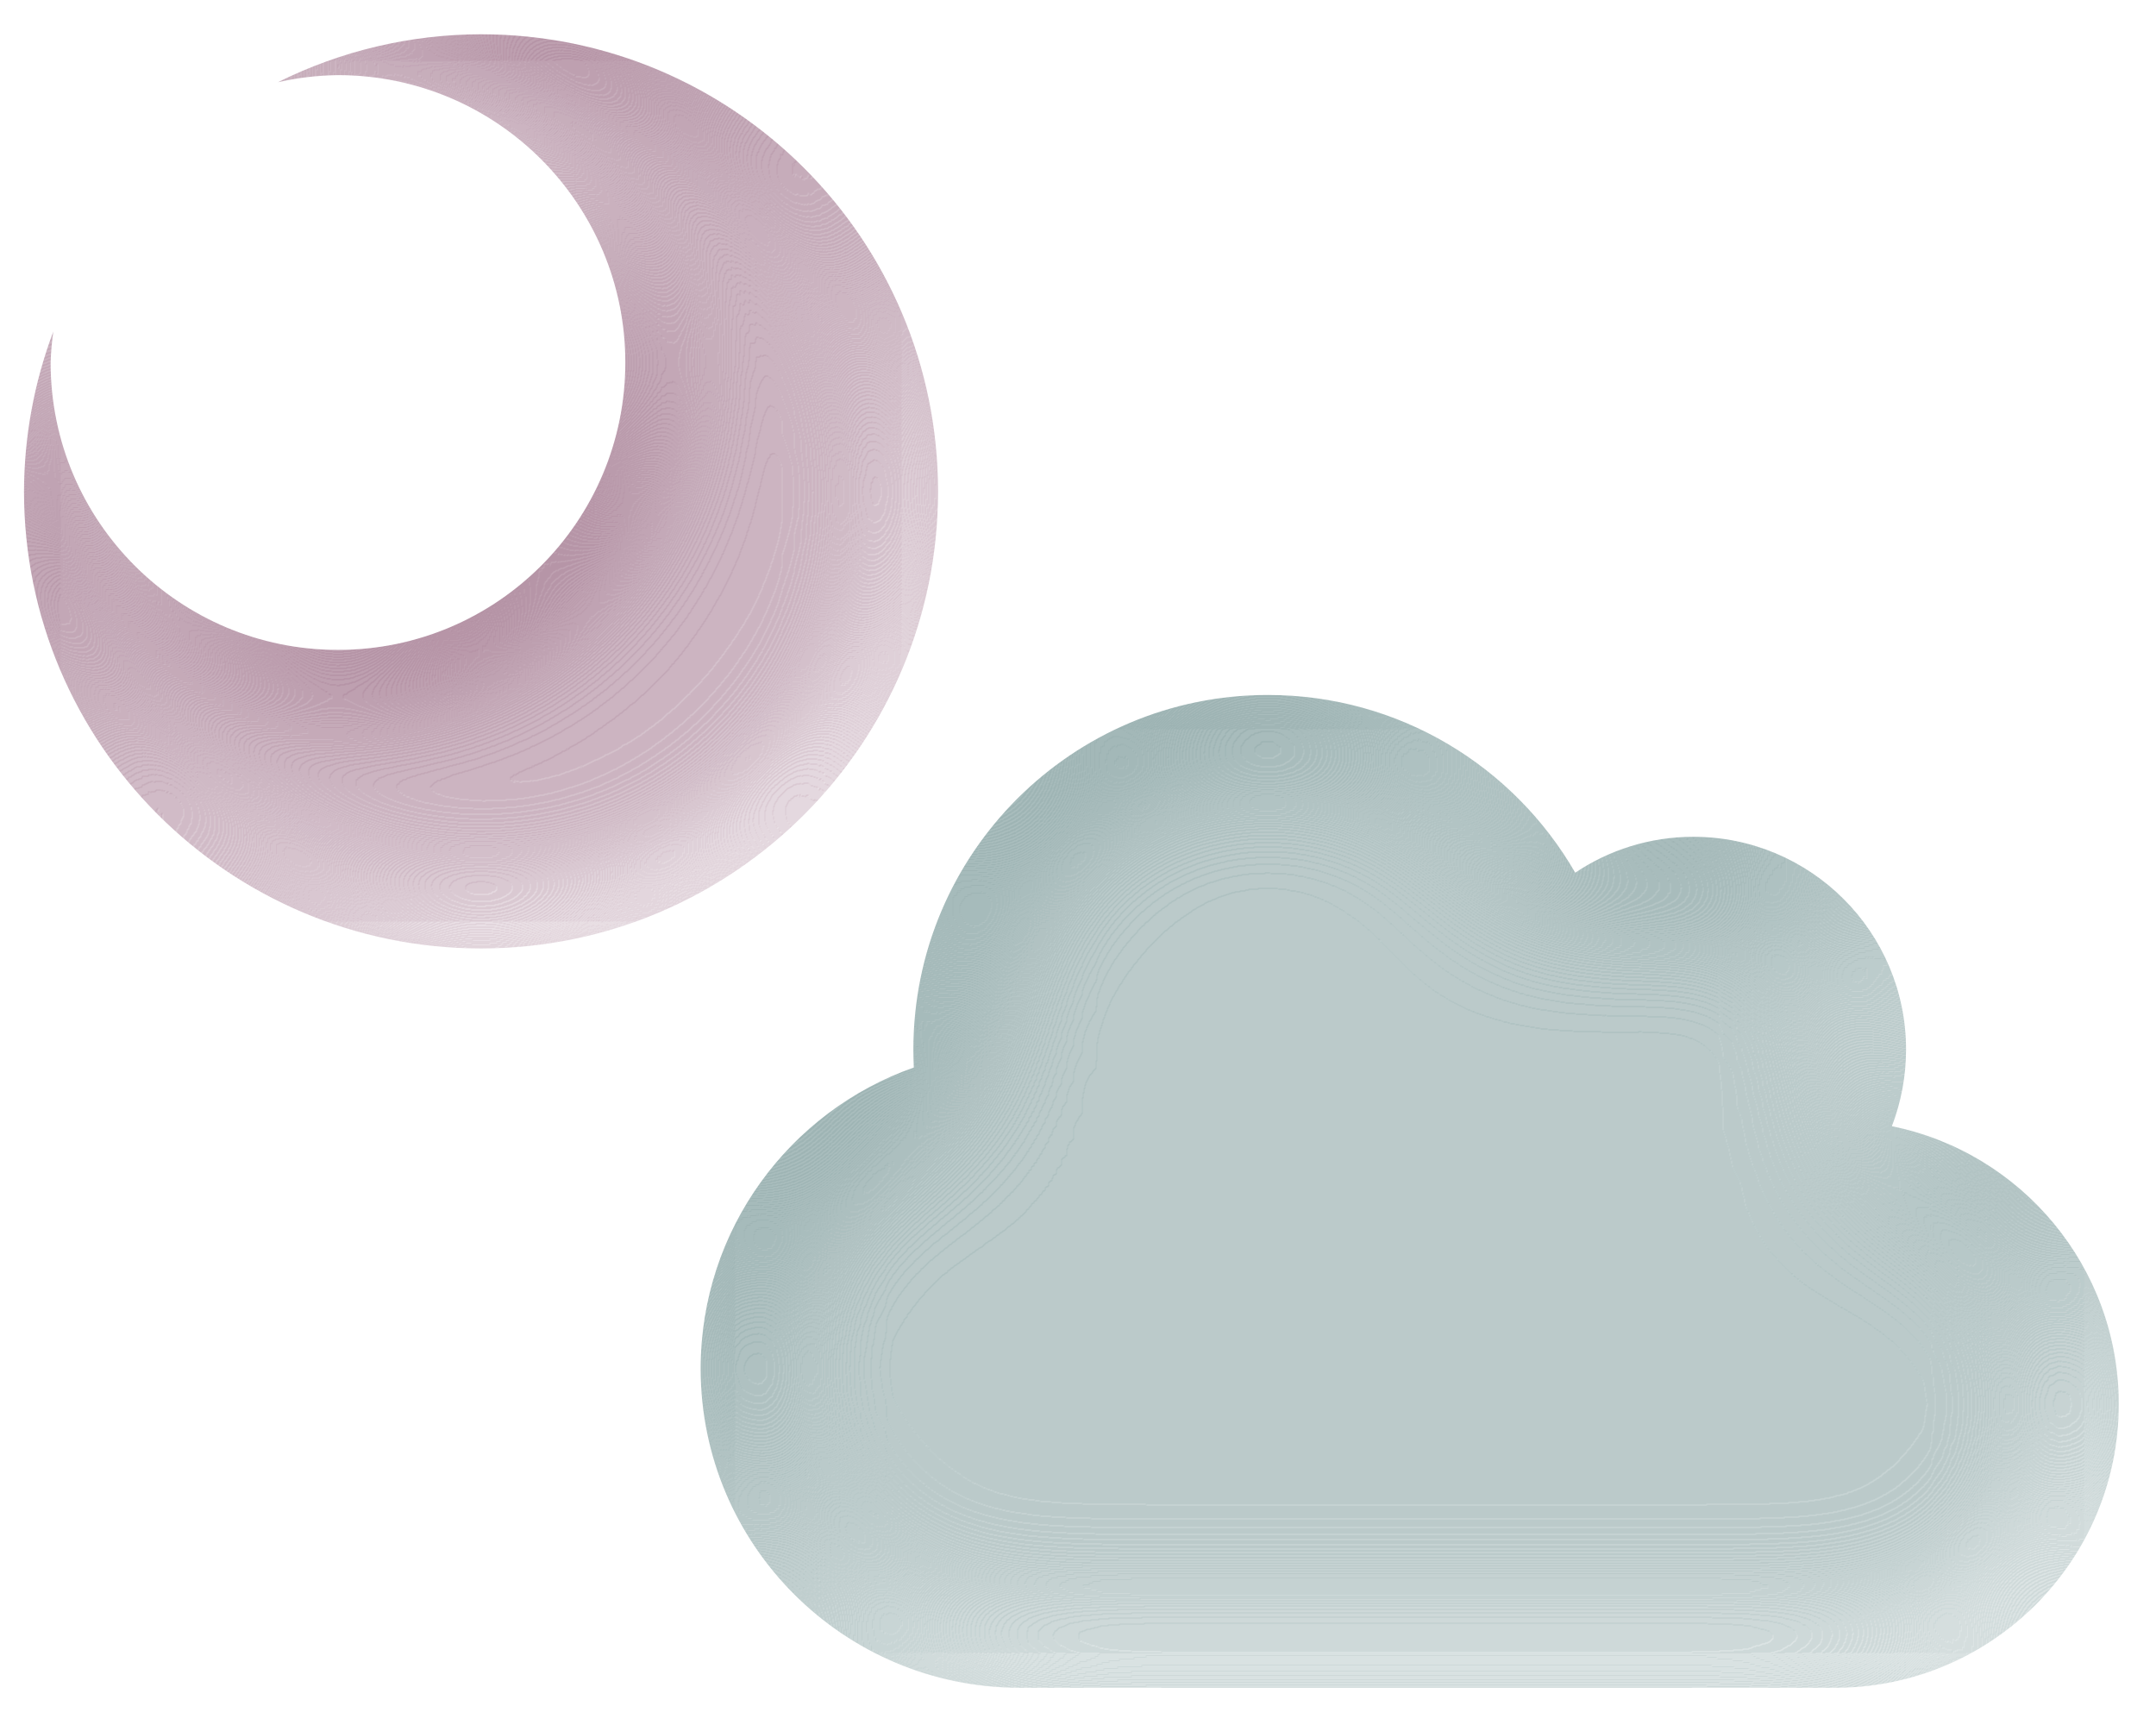
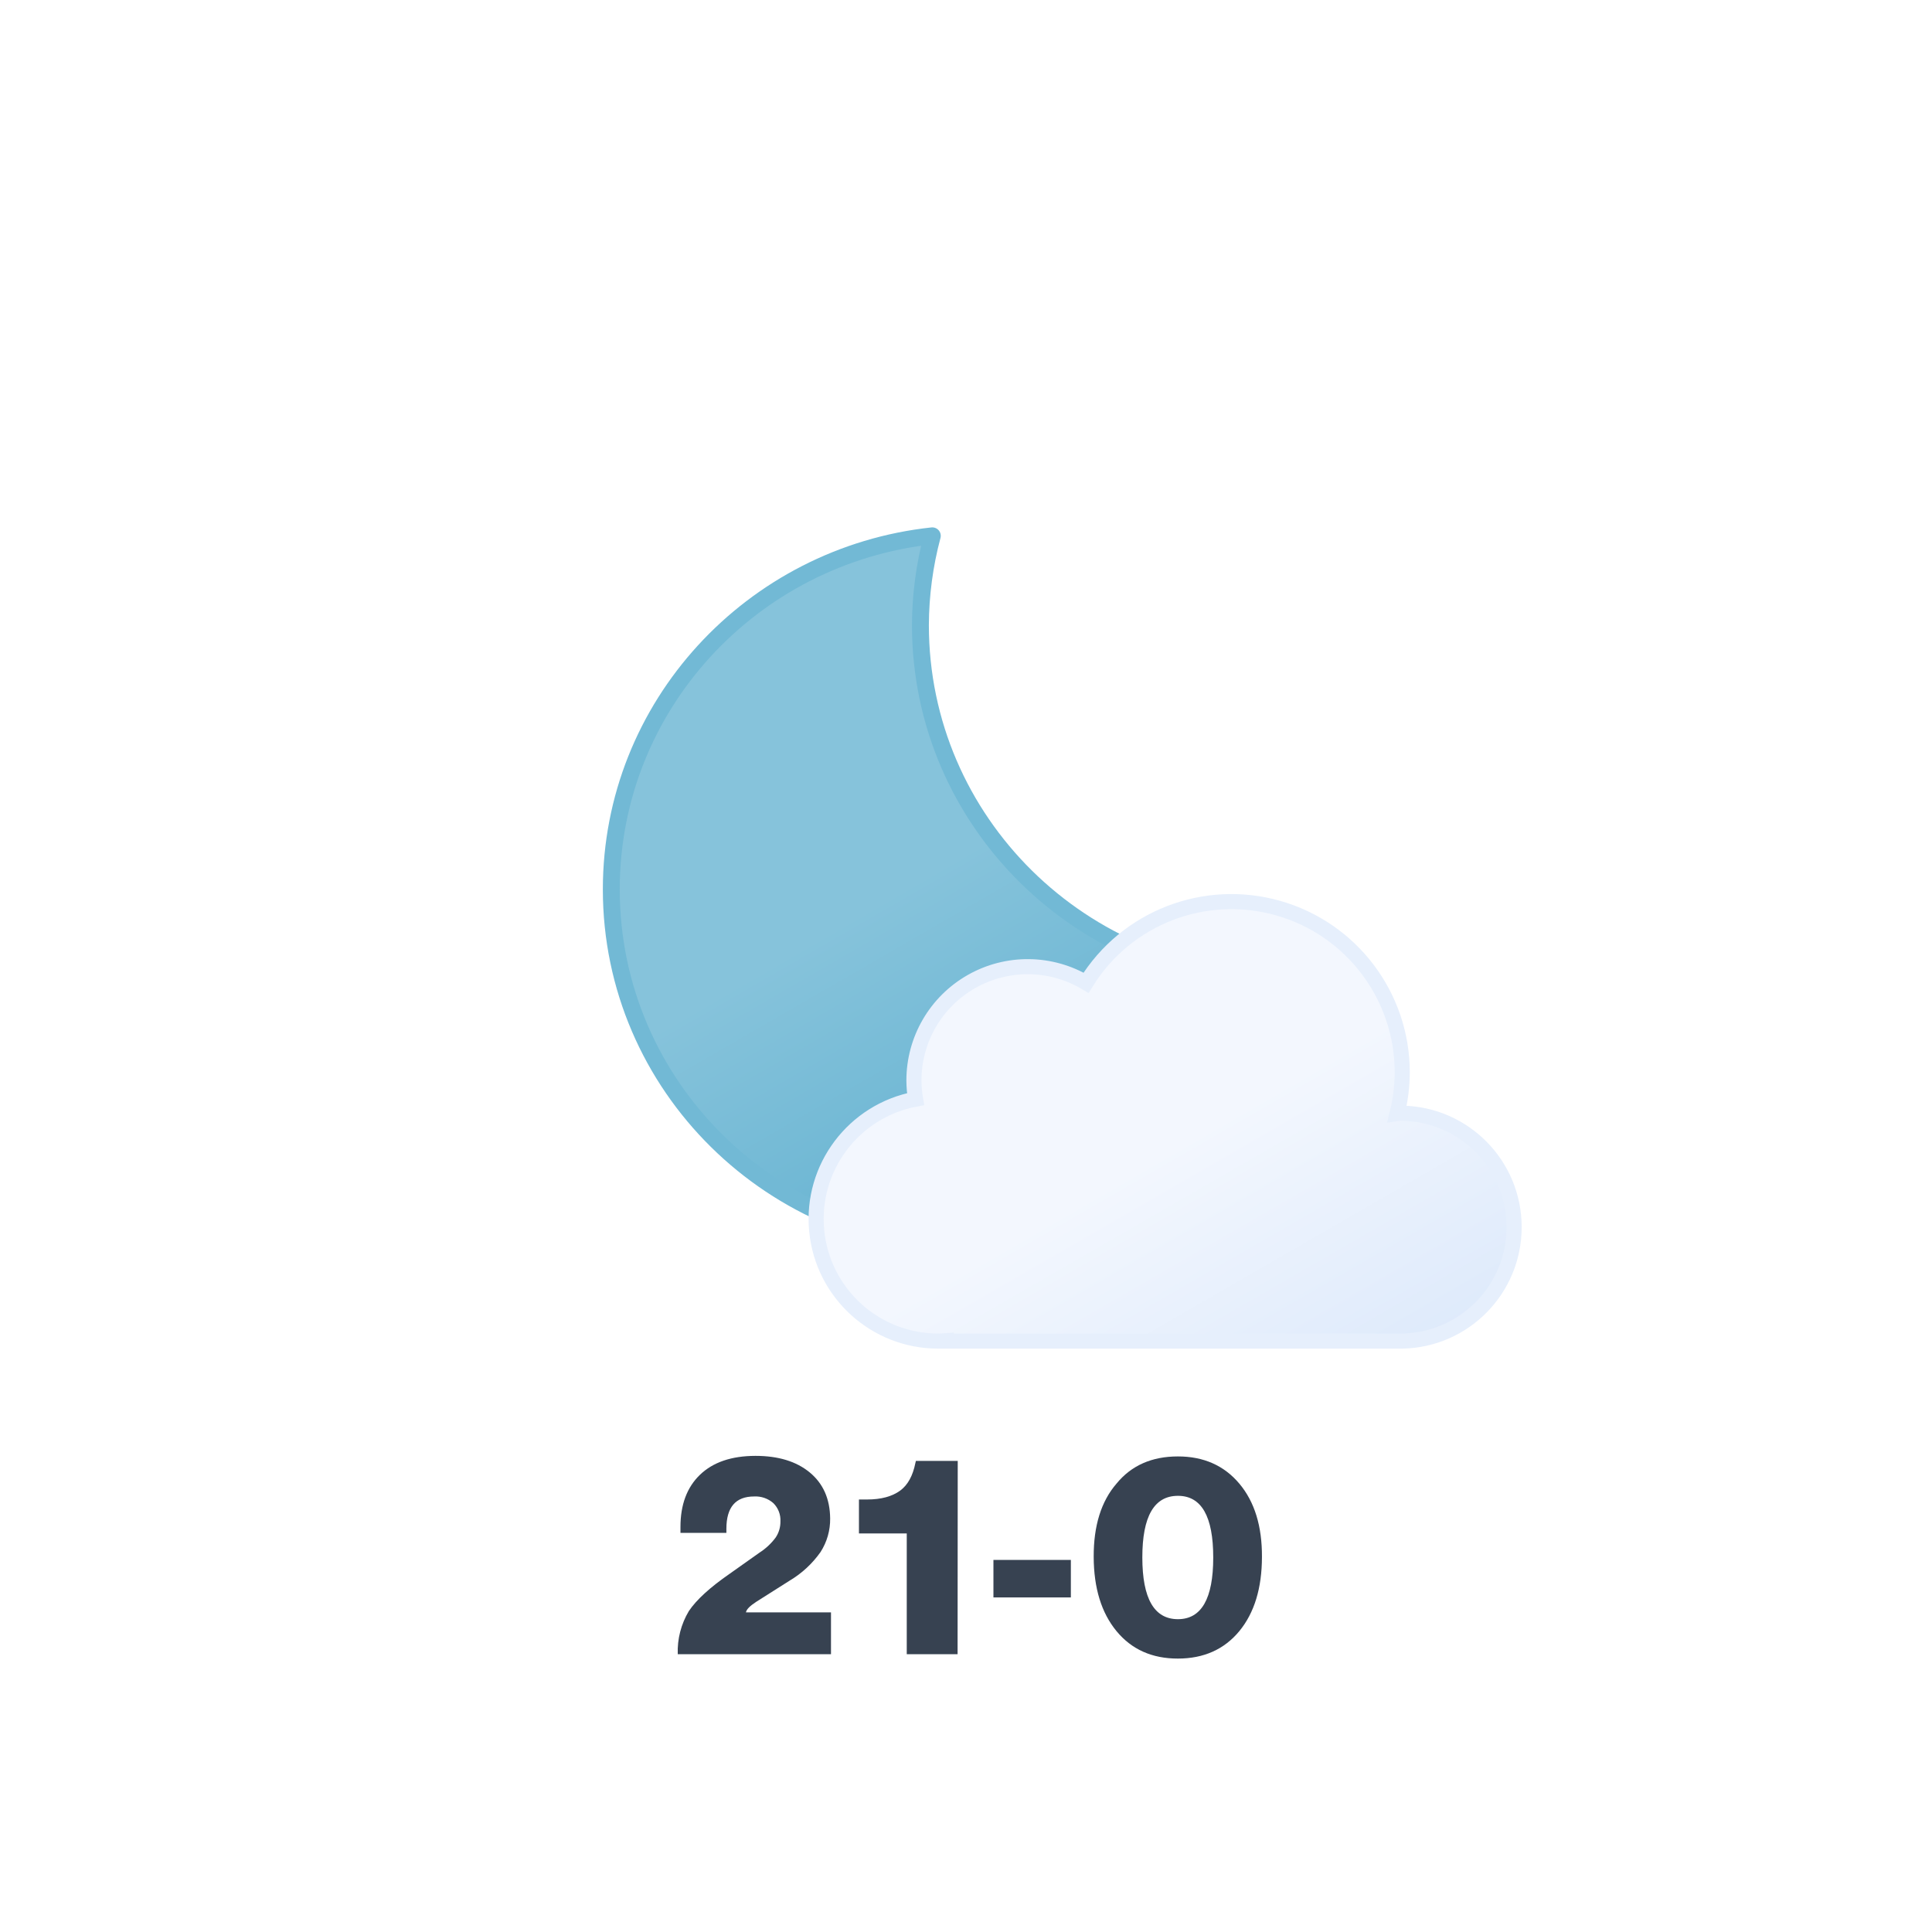
- <svg xmlns="http://www.w3.org/2000/svg" fill="hsl(200, 100%, 20%)" viewBox="0 0 640 512" version="1.1" id="svg32993" xml:space="preserve">
-   <defs id="defs32997">
-     <filter style="color-interpolation-filters:sRGB;" id="filter2744" x="-0.373" y="-0.533" width="1.756" height="2.08">
-       <feColorMatrix values="0 0 0 0 0 0 0 0 0 0 0 0 0 0 0 0.21 0.72 0.07 0 0" result="result1" id="feColorMatrix2716" />
-       <feColorMatrix values="1 0 0 0 0 0 1 0 0 0 0 0 1 0 0 0 0 0 2 0" result="result9" id="feColorMatrix2718" />
-       <feComposite in2="result9" in="SourceGraphic" operator="in" result="result4" id="feComposite2720" />
-       <feFlood result="result2" flood-color="rgb(0,0,0)" id="feFlood2722" />
-       <feComposite in2="result9" operator="in" result="result10" id="feComposite2724" />
-       <feComposite in2="result4" operator="atop" id="feComposite2726" />
-       <feGaussianBlur stdDeviation="96.514" result="result8" id="feGaussianBlur2728" />
-       <feOffset dx="3" dy="3" result="result3" in="result8" id="feOffset2730" />
-       <feFlood flood-opacity="1" flood-color="rgb(219,173,62)" result="result5" id="feFlood2732" />
-       <feMerge result="result6" id="feMerge2740">
-         <feMergeNode in="result5" id="feMergeNode2734" />
-         <feMergeNode in="result3" id="feMergeNode2736" />
-         <feMergeNode in="result4" id="feMergeNode2738" />
-       </feMerge>
-       <feComposite in2="SourceGraphic" operator="in" result="fbSourceGraphic" id="feComposite2742" />
-       <feColorMatrix result="fbSourceGraphicAlpha" in="fbSourceGraphic" values="0 0 0 -1 0 0 0 0 -1 0 0 0 0 -1 0 0 0 0 1 0" id="feColorMatrix2754" />
-       <feOffset id="feOffset2756" dy="3" dx="3" in="fbSourceGraphic" />
-       <feGaussianBlur id="feGaussianBlur2758" stdDeviation="3" result="blur" />
-       <feFlood id="feFlood2760" flood-color="rgb(0,0,0)" flood-opacity="1" result="flood" />
-       <feComposite in2="fbSourceGraphic" id="feComposite2762" in="flood" operator="in" result="composite" />
-       <feBlend in2="composite" id="feBlend2764" in="blur" mode="normal" />
-     </filter>
-     <filter style="color-interpolation-filters:sRGB;" id="filter1976" x="-0.026" y="-0.038" width="1.052" height="1.075">
-       <feColorMatrix type="saturate" in="SourceGraphic" result="result1" id="feColorMatrix1966" values="0.489" />
-       <feGaussianBlur stdDeviation="34.594" in="SourceAlpha" id="feGaussianBlur1968" />
-       <feSpecularLighting specularExponent="8" specularConstant="3.915" surfaceScale="3.285" id="feSpecularLighting1972">
-         <feDistantLight azimuth="58" elevation="17" id="feDistantLight1970" />
-       </feSpecularLighting>
-       <feComposite in2="result1" operator="atop" id="feComposite1974" />
-     </filter>
-     <filter style="color-interpolation-filters:sRGB;" id="filter2744-3" x="-0.373" y="-0.533" width="1.756" height="2.08">
-       <feColorMatrix values="0 0 0 0 0 0 0 0 0 0 0 0 0 0 0 0.21 0.72 0.07 0 0" result="result1" id="feColorMatrix2716-6" />
-       <feColorMatrix values="1 0 0 0 0 0 1 0 0 0 0 0 1 0 0 0 0 0 2 0" result="result9" id="feColorMatrix2718-7" />
-       <feComposite in2="result9" in="SourceGraphic" operator="in" result="result4" id="feComposite2720-5" />
-       <feFlood result="result2" flood-color="rgb(0,0,0)" id="feFlood2722-3" />
-       <feComposite in2="result9" operator="in" result="result10" id="feComposite2724-5" />
-       <feComposite in2="result4" operator="atop" id="feComposite2726-6" />
-       <feGaussianBlur stdDeviation="96.514" result="result8" id="feGaussianBlur2728-2" />
-       <feOffset dx="3" dy="3" result="result3" in="result8" id="feOffset2730-9" />
-       <feFlood flood-opacity="1" flood-color="rgb(219,173,62)" result="result5" id="feFlood2732-1" />
-       <feMerge result="result6" id="feMerge2740-2">
-         <feMergeNode in="result5" id="feMergeNode2734-7" />
-         <feMergeNode in="result3" id="feMergeNode2736-0" />
-         <feMergeNode in="result4" id="feMergeNode2738-9" />
-       </feMerge>
-       <feComposite in2="SourceGraphic" operator="in" result="fbSourceGraphic" id="feComposite2742-3" />
-       <feColorMatrix result="fbSourceGraphicAlpha" in="fbSourceGraphic" values="0 0 0 -1 0 0 0 0 -1 0 0 0 0 -1 0 0 0 0 1 0" id="feColorMatrix2754-6" />
-       <feOffset id="feOffset2756-0" dy="3" dx="3" in="fbSourceGraphic" />
-       <feGaussianBlur id="feGaussianBlur2758-6" stdDeviation="3" result="blur" />
-       <feFlood id="feFlood2760-2" flood-color="rgb(0,0,0)" flood-opacity="1" result="flood" />
-       <feComposite in2="fbSourceGraphic" id="feComposite2762-6" in="flood" operator="in" result="composite" />
-       <feBlend in2="composite" id="feBlend2764-1" in="blur" mode="normal" />
-     </filter>
-     <filter style="color-interpolation-filters:sRGB;" id="filter1976-8" x="-0.026" y="-0.038" width="1.052" height="1.075">
-       <feColorMatrix type="saturate" in="SourceGraphic" result="result1" id="feColorMatrix1966-7" values="0.489" />
-       <feGaussianBlur stdDeviation="34.594" in="SourceAlpha" id="feGaussianBlur1968-9" />
-       <feSpecularLighting specularExponent="8" specularConstant="3.915" surfaceScale="3.285" id="feSpecularLighting1972-2">
-         <feDistantLight azimuth="58" elevation="17" id="feDistantLight1970-0" />
-       </feSpecularLighting>
-       <feComposite in2="result1" operator="atop" id="feComposite1974-2" />
-     </filter>
-     <filter style="color-interpolation-filters:sRGB" id="filter1976-8-7" x="-0.026" y="-0.038" width="1.052" height="1.075">
-       <feColorMatrix type="saturate" in="SourceGraphic" result="result1" id="feColorMatrix1966-7-5" values="0.489" />
-       <feGaussianBlur stdDeviation="34.594" in="SourceAlpha" id="feGaussianBlur1968-9-9" />
-       <feSpecularLighting specularExponent="8" specularConstant="3.915" surfaceScale="3.285" id="feSpecularLighting1972-2-2">
-         <feDistantLight azimuth="58" elevation="17" id="feDistantLight1970-0-2" />
-       </feSpecularLighting>
-       <feComposite in2="result1" operator="atop" id="feComposite1974-2-8" />
-     </filter>
-     <filter style="color-interpolation-filters:sRGB" id="filter1976-7" x="-0.026" y="-0.038" width="1.052" height="1.075">
-       <feColorMatrix type="saturate" in="SourceGraphic" result="result1" id="feColorMatrix1966-5" values="0.489" />
-       <feGaussianBlur stdDeviation="34.594" in="SourceAlpha" id="feGaussianBlur1968-3" />
-       <feSpecularLighting specularExponent="8" specularConstant="3.915" surfaceScale="3.285" id="feSpecularLighting1972-5">
-         <feDistantLight azimuth="58" elevation="17" id="feDistantLight1970-6" />
-       </feSpecularLighting>
-       <feComposite in2="result1" operator="atop" id="feComposite1974-2-2" />
-     </filter>
-     <filter style="color-interpolation-filters:sRGB" id="filter1976-8-70" x="-0.026" y="-0.038" width="1.052" height="1.075">
-       <feColorMatrix type="saturate" in="SourceGraphic" result="result1" id="feColorMatrix1966-7-9" values="0.489" />
-       <feGaussianBlur stdDeviation="34.594" in="SourceAlpha" id="feGaussianBlur1968-9-3" />
-       <feSpecularLighting specularExponent="8" specularConstant="3.915" surfaceScale="3.285" id="feSpecularLighting1972-2-6">
-         <feDistantLight azimuth="58" elevation="17" id="feDistantLight1970-0-0" />
-       </feSpecularLighting>
-       <feComposite in2="result1" operator="atop" id="feComposite1974-2-6" />
-     </filter>
-     <filter style="color-interpolation-filters:sRGB" id="filter1976-8-70-1" x="-0.026" y="-0.038" width="1.052" height="1.075">
-       <feColorMatrix type="saturate" in="SourceGraphic" result="result1" id="feColorMatrix1966-7-9-8" values="0.489" />
-       <feGaussianBlur stdDeviation="34.594" in="SourceAlpha" id="feGaussianBlur1968-9-3-7" />
-       <feSpecularLighting specularExponent="8" specularConstant="3.915" surfaceScale="3.285" id="feSpecularLighting1972-2-6-9">
-         <feDistantLight azimuth="58" elevation="17" id="feDistantLight1970-0-0-2" />
-       </feSpecularLighting>
-       <feComposite in2="result1" operator="atop" id="feComposite1974-2-6-0" />
-     </filter>
-     <filter style="color-interpolation-filters:sRGB" id="filter1976-3" x="-0.026" y="-0.038" width="1.052" height="1.075">
-       <feColorMatrix type="saturate" in="SourceGraphic" result="result1" id="feColorMatrix1966-6" values="0.489" />
-       <feGaussianBlur stdDeviation="34.594" in="SourceAlpha" id="feGaussianBlur1968-7" />
-       <feSpecularLighting specularExponent="8" specularConstant="3.915" surfaceScale="3.285" id="feSpecularLighting1972-53">
-         <feDistantLight azimuth="58" elevation="17" id="feDistantLight1970-5" />
-       </feSpecularLighting>
-       <feComposite in2="result1" operator="atop" id="feComposite1974-6" />
-     </filter>
-     <filter style="color-interpolation-filters:sRGB" id="filter1976-7-2" x="-0.026" y="-0.038" width="1.052" height="1.075">
-       <feColorMatrix type="saturate" in="SourceGraphic" result="result1" id="feColorMatrix1966-5-9" values="0.489" />
-       <feGaussianBlur stdDeviation="34.594" in="SourceAlpha" id="feGaussianBlur1968-3-1" />
-       <feSpecularLighting specularExponent="8" specularConstant="3.915" surfaceScale="3.285" id="feSpecularLighting1972-5-2">
-         <feDistantLight azimuth="58" elevation="17" id="feDistantLight1970-6-7" />
-       </feSpecularLighting>
-       <feComposite in2="result1" operator="atop" id="feComposite1974-2-0" />
-     </filter>
+ <svg xmlns="http://www.w3.org/2000/svg" xmlns:xlink="http://www.w3.org/1999/xlink" viewBox="0 0 512 512">
+   <defs>
+     <linearGradient id="a" x1="54.01" y1="16.93" x2="125.82" y2="141.31" gradientUnits="userSpaceOnUse">
+       <stop offset="0" stop-color="#f3f7fe" />
+       <stop offset="0.45" stop-color="#f3f7fe" />
+       <stop offset="1" stop-color="#deeafb" />
+     </linearGradient>
+     <linearGradient id="b" x1="38.79" y1="20.77" x2="133.4" y2="184.63" gradientUnits="userSpaceOnUse">
+       <stop offset="0" stop-color="#86c3db" />
+       <stop offset="0.45" stop-color="#86c3db" />
+       <stop offset="1" stop-color="#5eafcf" />
+     </linearGradient>
+     <symbol id="c" viewBox="0 0 192.48 192.48">
+       <path d="M179.74,120.19C127,120.19,84.16,78,84.16,25.89A93.24,93.24,0,0,1,87.31,2.24C39.47,7.4,2.24,47.37,2.24,95.94c0,52.08,42.79,94.3,95.57,94.3,44.5,0,81.78-30,92.43-70.65A98.36,98.36,0,0,1,179.74,120.19Z" stroke="#72b9d5" stroke-linecap="round" stroke-linejoin="round" stroke-width="4.48" fill="url(#b)" />
+     </symbol>
+     <symbol id="d" viewBox="0 0 189.48 120.47" overflow="visible">
+       <path d="M157.29,58.08c-.46,0-.91,0-1.36.07a45.76,45.76,0,0,0,1.36-10.86A45.26,45.26,0,0,0,73.5,23.52,30.15,30.15,0,0,0,27.88,49.45a30.47,30.47,0,0,0,.43,4.9,32.34,32.34,0,0,0,6,64.12c.73,0,1.44-.06,2.16-.11v.11H157.29a30.2,30.2,0,0,0,0-60.39Z" stroke="#e6effc" stroke-miterlimit="10" stroke-width="4" fill="url(#a)" />
+     </symbol>
  </defs>
-   <g style="fill:#333333" id="g38901-2" transform="matrix(0.699675,0,0,0.699675,180.4535,164.4015)" />
-   <path d="m 543.72,187.52 c 0,79.5 64.5,144 144,144 h 368 c 70.7,0 128,-57.3 128,-128 0,-61.9 -44,-113.6 -102.4,-125.4 4.1,-10.7 6.4,-22.4 6.4,-34.6 0,-53 -43,-96 -96,-96 -19.7,0 -38.1,6 -53.3,16.2 -27.7,-48 -79.4,-80.2 -138.7,-80.2 -88.4,0 -160,71.6 -160,160 0,2.7 0.1,5.4 0.2,8.1 -56,19.7 -96.2,73.1 -96.2,135.9 z" id="path222-6" style="fill:#006464;fill-opacity:1;filter:url(#filter1976-3)" transform="matrix(0.657757,0,0,0.657757,-149.6503,282.8904)" />
-   <path id="path767" style="display:inline;fill:#960052;fill-opacity:1;stroke-width:10.17;stroke-linecap:round;paint-order:fill markers stroke;filter:url(#filter1976-7-2)" d="M 752.637,-10.078 A 245.278,245.278 0 0 0 643.61,15.65 154.218,154.218 0 0 1 675.866,11.842 154.218,154.218 0 0 1 830.085,166.059 154.218,154.218 0 0 1 675.866,320.277 154.218,154.218 0 0 1 521.647,166.059 154.218,154.218 0 0 1 523.104,149.406 245.278,245.278 0 0 0 507.36,235.199 245.278,245.278 0 0 0 752.637,480.476 245.278,245.278 0 0 0 997.915,235.199 245.278,245.278 0 0 0 752.637,-10.078 Z" transform="matrix(0.5531225,0,0,0.5531225,-273.5096,15.74962)" />
+   <path d="M220.22,438.38H179.61a20.77,20.77,0,0,1,2.95-11.44q3-4.47,10.8-9.87l7.92-5.61a16.27,16.27,0,0,0,4.28-4,7.45,7.45,0,0,0,1.26-4.25,6.34,6.34,0,0,0-1.87-4.86,7.14,7.14,0,0,0-5.11-1.77q-7.34,0-7.34,8.57v1.08H180.33v-1.58q0-8.85,5.18-13.83t14.69-5q9.08,0,14.4,4.4t5.4,12.17a16.09,16.09,0,0,1-2.55,8.92,26.72,26.72,0,0,1-8.18,7.57l-8.85,5.61c-1.68,1.1-2.6,2-2.74,2.81h22.54Z" fill="#374251" />
+   <path d="M253.77,438.38H240.3v-32H227.63v-9h2.16q5.55,0,8.79-2.37c2-1.49,3.33-3.92,4-7.27l.14-.58h11.09Z" fill="#374251" />
+   <path d="M283.79,423.34H263.27V413.4h20.52Z" fill="#374251" />
+   <path d="M328.43,432.27q-6,7.26-16.27,7.27t-16.27-7.27q-6-7.27-6.05-19.66t6.05-19.44q5.89-7.2,16.27-7.2,10.21,0,16.27,7.2t6,19.44Q334.41,425,328.43,432.27Zm-16.27-3.17q9.36,0,9.36-16.35t-9.36-16.34q-9.44,0-9.43,16.34T312.16,429.1Z" fill="#374251" />
+   <use width="192.48" height="192.48" transform="translate(159.76 139.76)" xlink:href="#c">
+     <animateTransform attributeName="transform" additive="sum" type="rotate" values="-15 96.24 96.24; 9 96.24 96.24; -15 96.24 96.24" dur="6s" repeatCount="indefinite" />
+   </use>
+   <use width="189.48" height="120.47" transform="translate(214.32 236.93)" xlink:href="#d">
+     <animateTransform attributeName="transform" additive="sum" type="translate" values="-6 0; 6 0; -6 0" dur="6s" repeatCount="indefinite" />
+   </use>
</svg>
